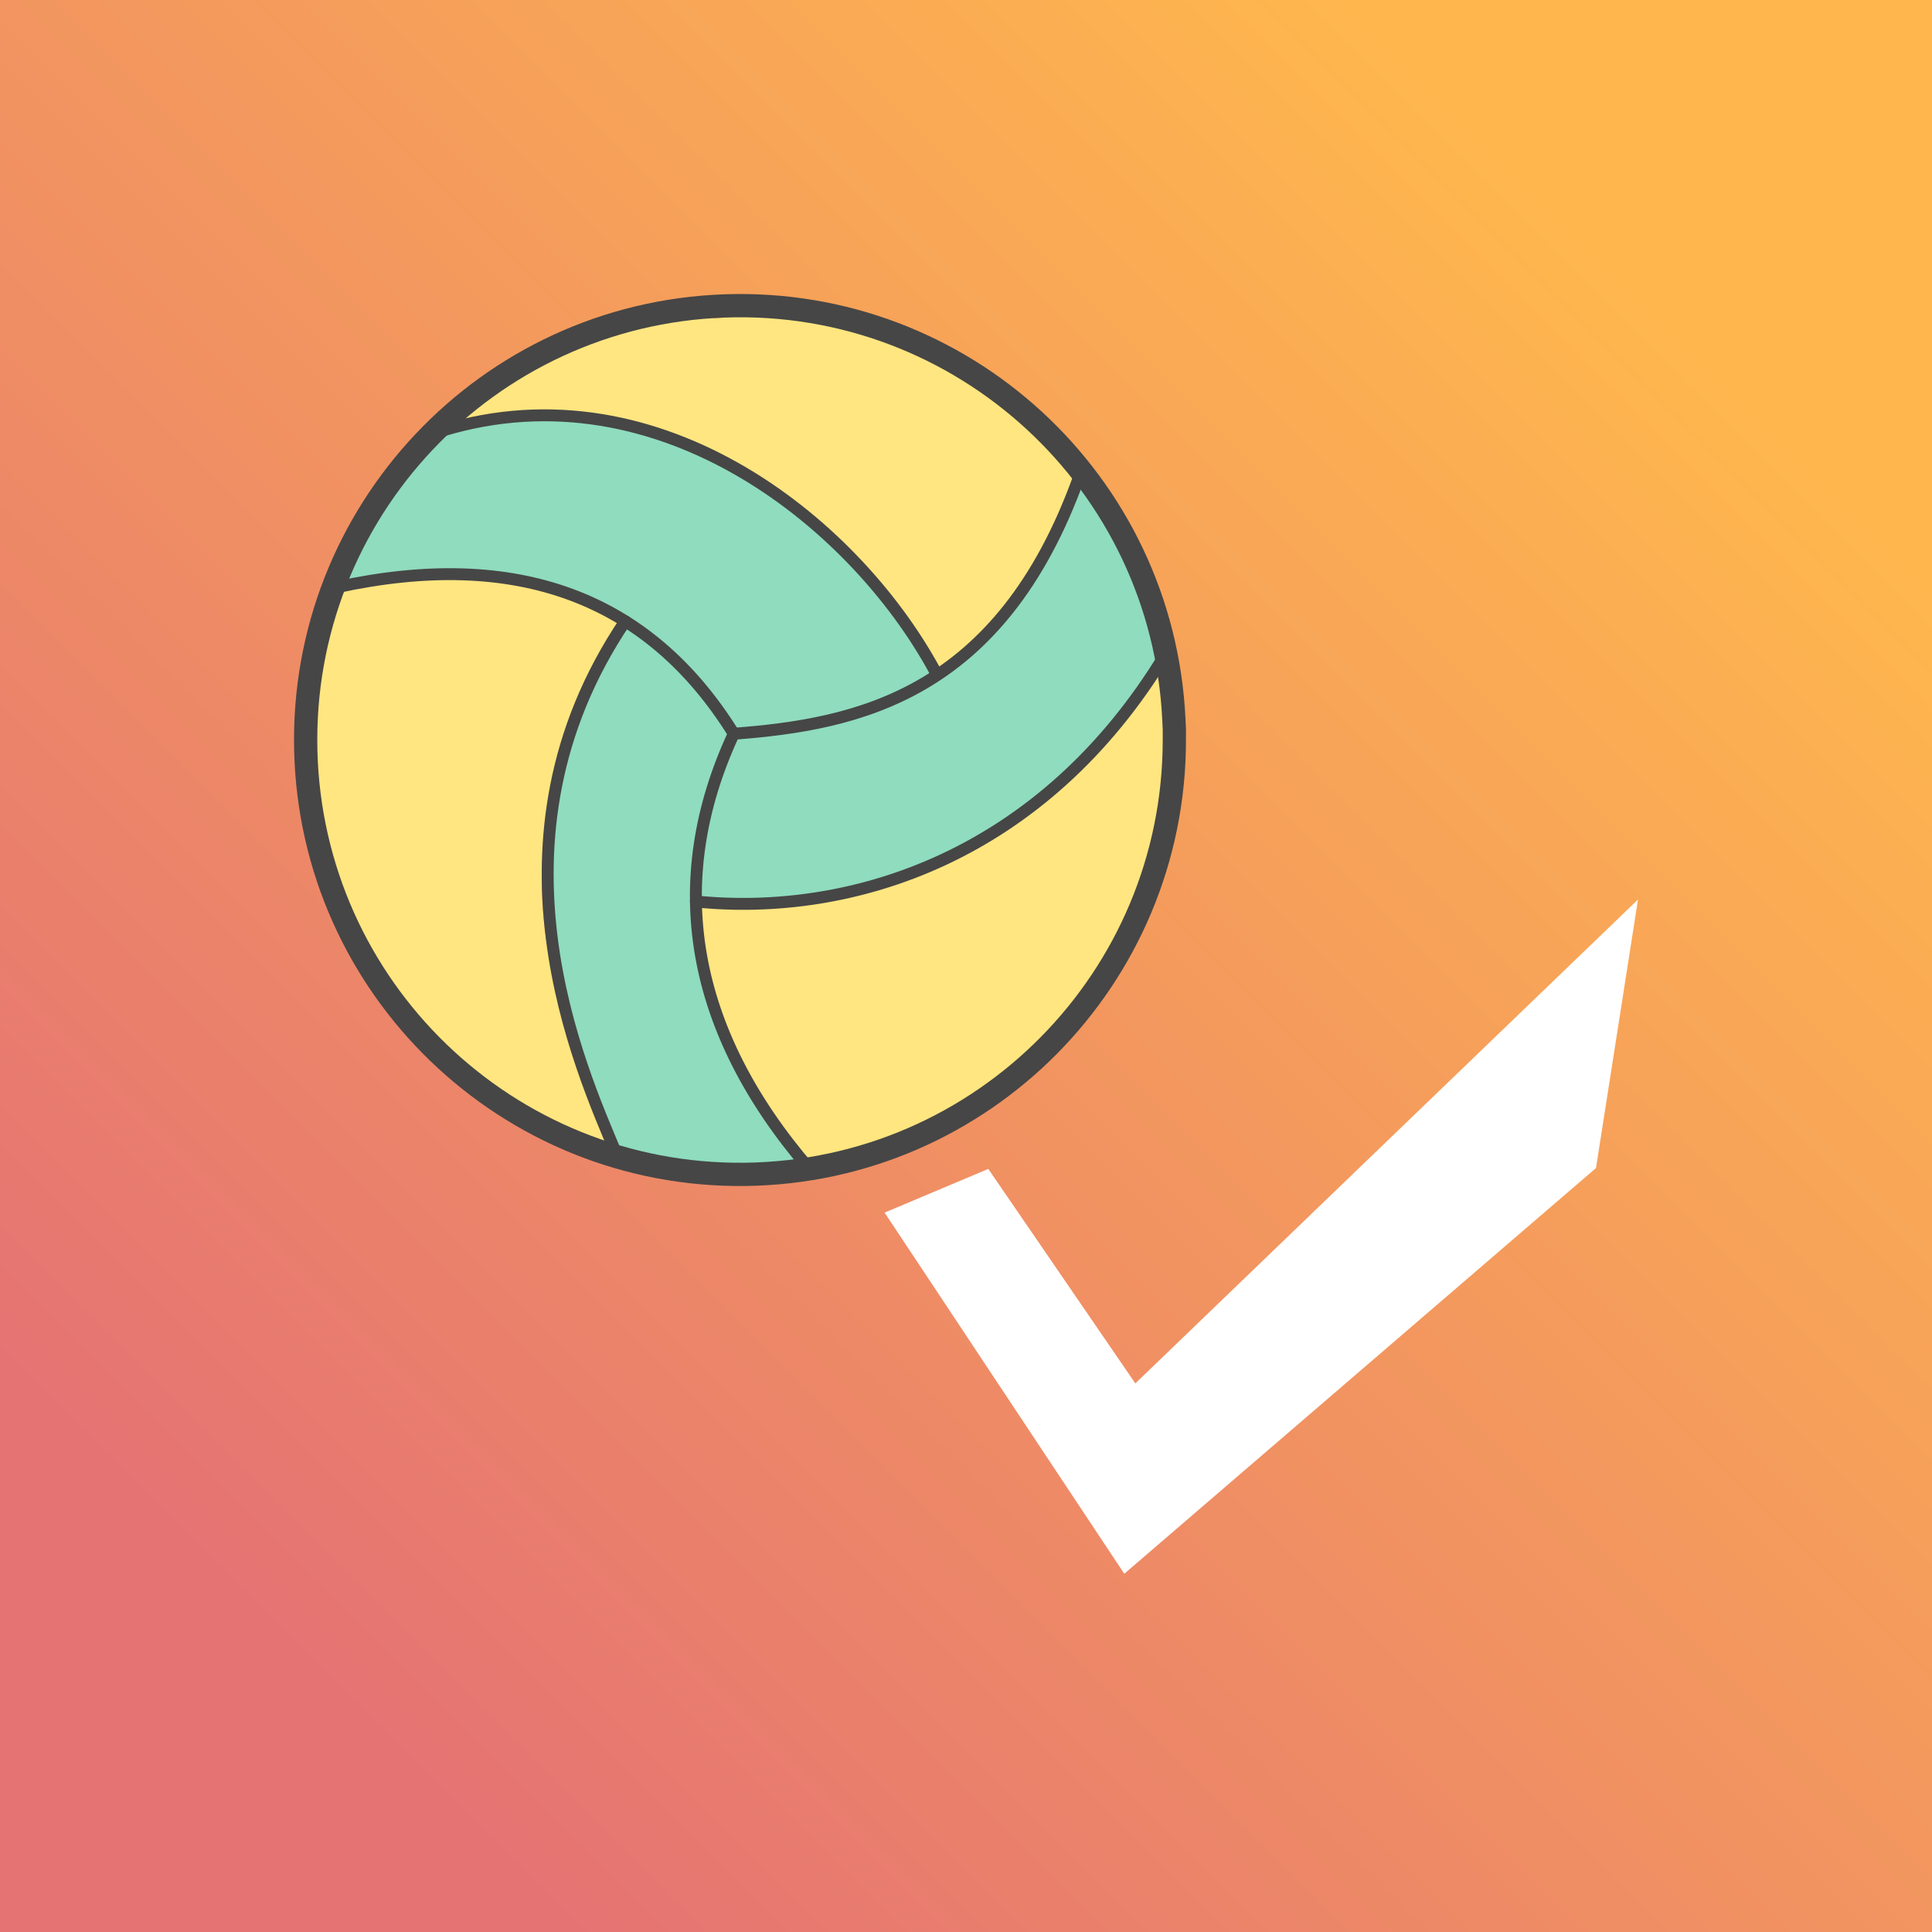
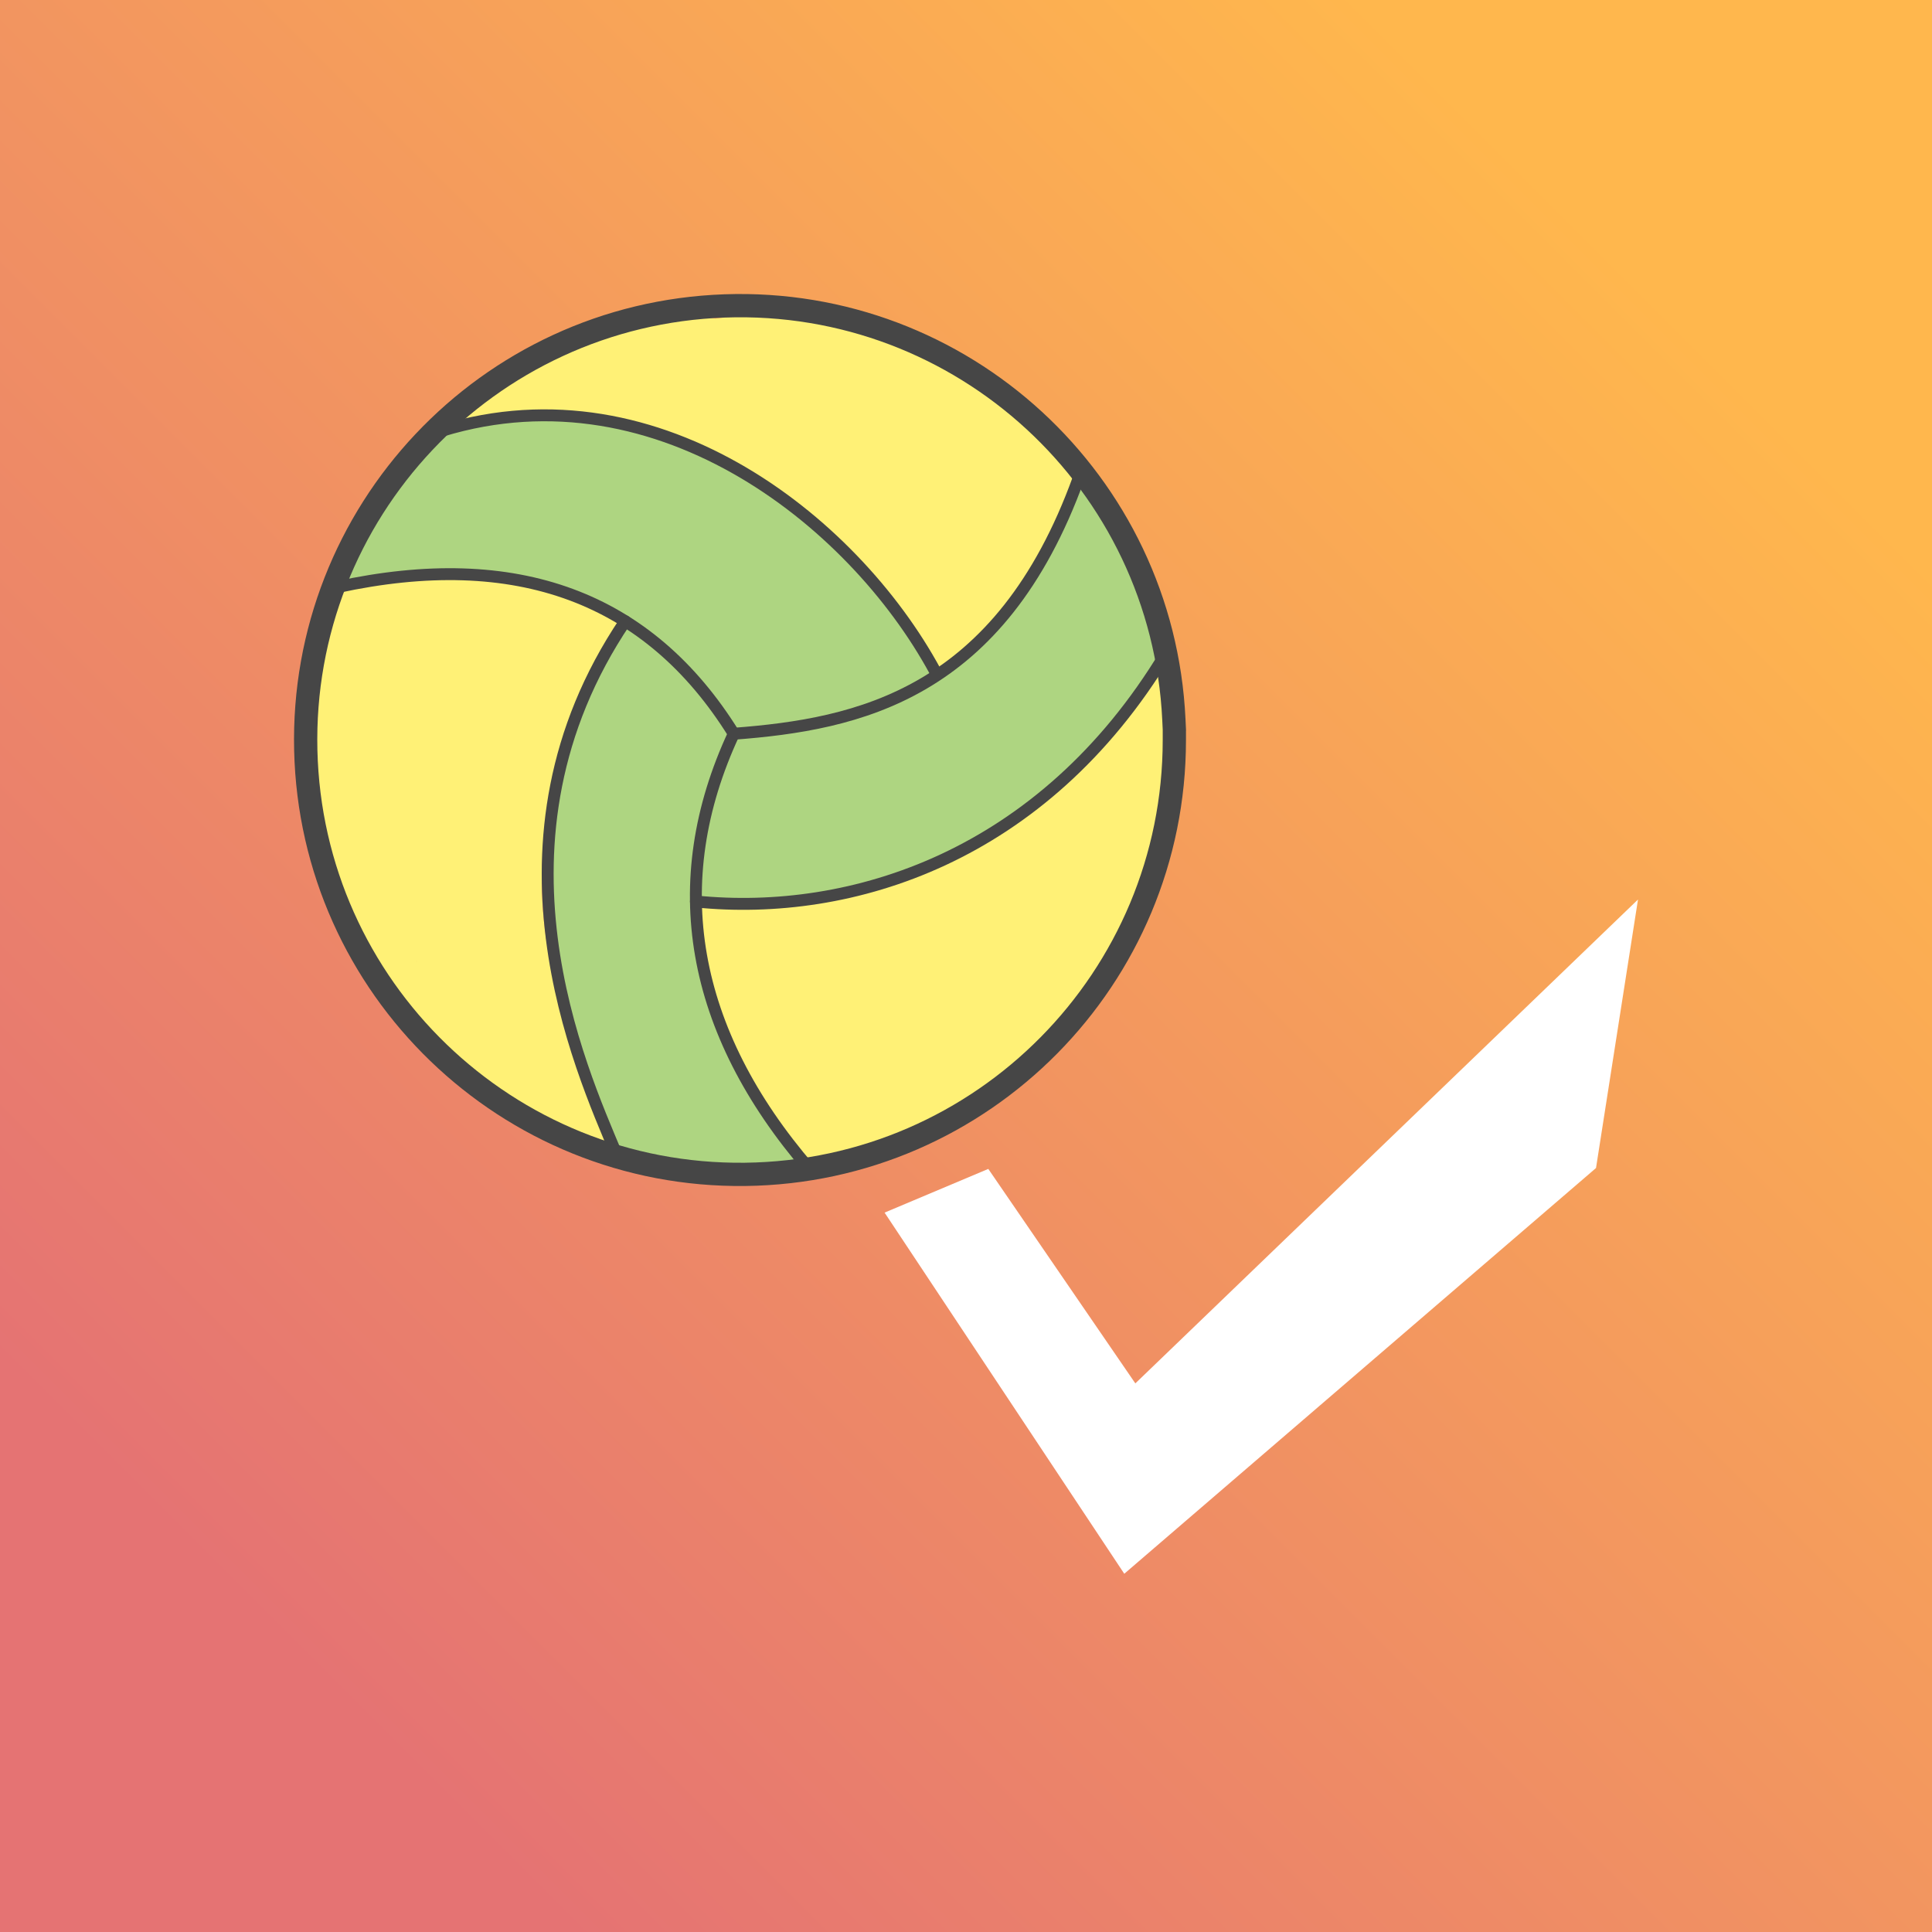
<svg xmlns="http://www.w3.org/2000/svg" xmlns:xlink="http://www.w3.org/1999/xlink" width="115" height="115" viewBox="0 0 30.427 30.427" version="1.1" id="svg1" xml:space="preserve">
  <defs id="defs1">
    <linearGradient id="linearGradient1">
      <stop style="stop-color:#ffb74d;stop-opacity:1;" offset="0" id="stop1" />
      <stop style="stop-color:#e57373;stop-opacity:1;" offset="1" id="stop2" />
    </linearGradient>
    <linearGradient xlink:href="#linearGradient1" id="linearGradient2" x1="25.971" y1="4.456" x2="4.456" y2="25.971" gradientUnits="userSpaceOnUse" />
  </defs>
  <g id="g124" style="display:inline">
    <rect style="display:inline;opacity:1;fill:url(#linearGradient2);fill-opacity:1;stroke:none;stroke-width:41.832;stroke-linecap:round;stroke-linejoin:round" id="rect1" width="30.427" height="30.427" x="-1.7763568e-15" y="-1.7763568e-15" />
    <g id="g65" style="display:inline" transform="matrix(0.7079646,0,0,0.7079646,4.255577,4.255577)">
      <path style="fill:#ffffff;fill-opacity:1;stroke:none;stroke-width:1.323;stroke-linecap:round;stroke-linejoin:round;stroke-miterlimit:0" d="m 13.667,20.964 2.307,-0.972 3.271,4.771 11.182,-10.764 -0.934,5.973 -10.494,9.026" id="path37" />
      <g id="g44" style="display:inline" transform="matrix(0.6087163,0,0,0.6087155,0.6984183,0.00974257)">
-         <path style="opacity:1;fill:#8fdcbe;fill-opacity:1;stroke:none;stroke-width:0.213;stroke-linecap:round;stroke-linejoin:round;stroke-miterlimit:0;stroke-dasharray:none;stroke-opacity:1;paint-order:normal" d="m 14.948,22.995 -0.378,-0.019 -0.021,-0.811 c -0.021,-0.818 0.224,-2.167 0.452,-2.966 0.183,-0.642 0.895,-2.121 0.98,-2.216 0.027,-0.03 0.622,-0.045 1.146,-0.105 4.613,-0.528 7.301,-2.25 9.507,-5.639 0.43,-0.661 1.202,-2.064 1.49,-2.773 0.091,-0.224 0.269,-0.522 0.299,-0.522 0.094,0 1.227,1.594 1.652,2.473 0.428,0.885 1.356,2.7 1.43,3.245 0.042,0.303 -0.188,0.619 -0.704,1.382 -2.936,4.335 -7.123,7.029 -11.832,7.761 -0.728,0.113 -2.992,0.687 -3.421,0.322 z" id="path38" />
-         <path style="opacity:1;fill:#8fdcbe;fill-opacity:1;stroke:none;stroke-width:0.213;stroke-linecap:round;stroke-linejoin:round;stroke-miterlimit:0;stroke-dasharray:none;stroke-opacity:1;paint-order:normal" d="m 15.138,32.593 c -1.029,0.102 -1.896,-0.089 -2.802,-0.351 l -0.807,0.035 -0.675,-1.671 C 9.478,27.199 9.084,24.862 9.09,21.977 c 0.005,-2.354 0.479,-4.445 1.381,-6.514 0.328,-0.752 1.369,-2.504 1.446,-2.476 0.179,0.065 1.568,1.2 1.993,1.653 0.508,0.541 1.745,2.187 1.745,2.3 0,0.033 -0.267,0.72 -0.42,1.113 -0.758,1.944 -1.014,3.284 -0.949,5.303 0.093,2.883 1.162,5.35 3.105,8.02 0.339,0.466 0.741,1.164 0.733,1.168 -0.105,0.054 -1.64,0.083 -2.434,0.073 -0.7,-0.009 -0.404,-0.038 -0.551,-0.024 z" id="path39" />
-         <path style="opacity:1;fill:#8fdcbe;fill-opacity:1;stroke:none;stroke-width:0.213;stroke-linecap:round;stroke-linejoin:round;stroke-miterlimit:0;stroke-dasharray:none;stroke-opacity:1;paint-order:normal" d="M 14.954,15.78 C 11.855,12.332 8.658,10.646 3.668,11.183 c -0.526,0.057 -1.335,0.014 -1.529,0.051 -0.195,0.037 -0.506,0.277 -0.518,0.265 C 1.566,11.444 2.43,9.257 2.895,8.552 3.575,7.524 4.616,6.069 4.939,5.91 5.281,5.741 6.753,5.45 7.634,5.348 8.688,5.225 10.488,5.346 11.548,5.567 c 3.37,0.703 6.683,2.924 9.198,5.917 0.561,0.667 1.775,2.053 2.048,2.53 l 0.362,0.634 -1.119,0.816 c -0.799,0.582 -2.212,0.754 -3.225,0.949 -0.652,0.126 -2.683,0.369 -2.899,0.365 -0.04,-7.66e-4 -0.268,-0.229 -0.658,-0.664 z" id="path40" />
-         <path id="path41" style="opacity:1;fill:#ffe680;fill-opacity:1;stroke:none;stroke-width:0.301;stroke-linecap:round;stroke-linejoin:round;stroke-miterlimit:0;stroke-dasharray:none;stroke-opacity:1;paint-order:normal" d="M 25.413,9.636 C 23.212,6.533 19.748,4.343 15.801,3.057 L 12.615,2.019 16.436,1.605 c 2.072,-0.225 4.322,0.576 6.212,1.457 1.71,0.797 4.09,2.18 4.939,3.689 l 0.618,0.661 -0.226,1.241 c -0.121,0.666 -1.134,2.279 -1.179,2.321 -0.045,0.043 -1.112,-0.95 -1.388,-1.338 z M 22.674,13.817 c 0,0 -0.071,-0.247 -0.364,-0.691 C 19.347,8.639 14.694,5.706 10.046,5.201 8.905,5.077 6.555,5.517 5.635,5.702 5.432,5.743 6.433,4.948 6.74,4.711 8.072,3.685 10.026,2.684 11.852,2.155 c 0.62,-0.18 0.934,-0.346 1.656,-0.428 4.577,-0.515 9.691,4.152 12.462,8.316 0.214,0.322 0.829,0.888 0.829,0.931 0,0.125 -0.773,0.877 -1.351,1.567 -0.443,0.529 -1.952,1.936 -2.146,2.007 -0.03,0.011 -0.509,-0.534 -0.509,-0.534 z" />
-         <path id="path42" style="opacity:1;fill:#ffe680;fill-opacity:1;stroke:none;stroke-width:0.301;stroke-linecap:round;stroke-linejoin:round;stroke-miterlimit:0;stroke-dasharray:none;stroke-opacity:1;paint-order:normal" d="m 17.859,31.918 c -0.383,-0.443 -1.852,-2.693 -1.852,-2.815 0,-0.192 1.138,-0.016 1.731,-0.05 2.754,-0.161 5.356,-0.966 8.035,-2.42 1.026,-0.557 2.431,-1.543 3.209,-2.201 0.289,-0.245 1.167,-0.928 1.167,-0.877 0,0.152 -1.184,2.343 -1.709,3.038 -0.721,0.954 -2.349,2.47 -3.375,3.196 -1.221,0.864 -3.494,1.995 -4.835,2.375 -1.717,0.487 -1.622,0.625 -2.042,0.139 z m -2.395,-4.101 c -0.521,-1.093 -0.97,-2.411 -0.934,-3.613 l 0.028,-0.93 1.824,-0.091 c 2.466,-0.003 4.261,-0.327 6.408,-1.189 3.134,-1.258 5.892,-3.566 8.016,-6.583 0.305,-0.433 0.498,-0.785 0.543,-0.586 0.025,0.111 0.167,1.44 0.171,2.2 0.009,1.703 -0.176,3.027 -0.581,4.391 -0.133,0.446 -0.09,1.47 -0.791,2.139 -1.582,1.511 -3.107,2.665 -5.01,3.616 -2.545,1.271 -5.032,2.851 -7.4,1.882 l -1.586,0.204 z" />
-         <path id="path43" style="opacity:1;fill:#ffe680;fill-opacity:1;stroke:none;stroke-width:0.301;stroke-linecap:round;stroke-linejoin:round;stroke-miterlimit:0;stroke-dasharray:none;stroke-opacity:1;paint-order:normal" d="M 2.919,25.525 C 0.782,21.873 -0.169,17.521 0.9,13.291 1.059,12.66 1.374,11.675 1.417,11.632 1.543,11.506 3.332,11.17 4.457,11.101 l 2.159,0.166 -0.732,1.86 c -1.207,3.065 -2.075,4.53 -1.425,9.024 0.084,0.579 -0.359,2.692 -0.255,3.103 0.104,0.411 0.919,2.99 0.897,3.012 -0.022,0.022 -1.696,-1.912 -1.984,-2.403 z m 6.582,5.799 C 7.569,30.476 5.472,29 5.101,28.265 4.599,27.272 4.16,25.238 3.897,23.561 3.76,22.68 3.697,22.278 3.697,20.499 3.696,18.684 3.838,18.047 3.979,17.234 4.376,14.948 4.931,13.464 5.964,12.171 l 0.601,-1.026 0.707,0.084 c 0.628,0.075 1.549,0.248 2.18,0.462 0.605,0.205 2.113,1.077 2.113,1.153 0,0.029 -0.291,0.629 -0.494,0.974 -0.714,1.213 -1.429,3.217 -1.805,4.709 -0.962,3.816 -0.5,7.002 1.338,11.609 0.156,0.39 0.941,2.251 0.288,1.618 -0.1,-0.097 -0.309,-0.027 -0.977,-0.32 z" />
+         <path style="opacity:1;fill:#aed581;fill-opacity:1;stroke:none;stroke-width:0.213;stroke-linecap:round;stroke-linejoin:round;stroke-miterlimit:0;stroke-dasharray:none;stroke-opacity:1;paint-order:normal" d="m 14.948,22.995 -0.378,-0.019 -0.021,-0.811 c -0.021,-0.818 0.224,-2.167 0.452,-2.966 0.183,-0.642 0.895,-2.121 0.98,-2.216 0.027,-0.03 0.622,-0.045 1.146,-0.105 4.613,-0.528 7.301,-2.25 9.507,-5.639 0.43,-0.661 1.202,-2.064 1.49,-2.773 0.091,-0.224 0.269,-0.522 0.299,-0.522 0.094,0 1.227,1.594 1.652,2.473 0.428,0.885 1.356,2.7 1.43,3.245 0.042,0.303 -0.188,0.619 -0.704,1.382 -2.936,4.335 -7.123,7.029 -11.832,7.761 -0.728,0.113 -2.992,0.687 -3.421,0.322 z" id="path38" />
+         <path style="opacity:1;fill:#aed581;fill-opacity:1;stroke:none;stroke-width:0.213;stroke-linecap:round;stroke-linejoin:round;stroke-miterlimit:0;stroke-dasharray:none;stroke-opacity:1;paint-order:normal" d="m 15.138,32.593 c -1.029,0.102 -1.896,-0.089 -2.802,-0.351 l -0.807,0.035 -0.675,-1.671 C 9.478,27.199 9.084,24.862 9.09,21.977 c 0.005,-2.354 0.479,-4.445 1.381,-6.514 0.328,-0.752 1.369,-2.504 1.446,-2.476 0.179,0.065 1.568,1.2 1.993,1.653 0.508,0.541 1.745,2.187 1.745,2.3 0,0.033 -0.267,0.72 -0.42,1.113 -0.758,1.944 -1.014,3.284 -0.949,5.303 0.093,2.883 1.162,5.35 3.105,8.02 0.339,0.466 0.741,1.164 0.733,1.168 -0.105,0.054 -1.64,0.083 -2.434,0.073 -0.7,-0.009 -0.404,-0.038 -0.551,-0.024 z" id="path39" />
+         <path style="opacity:1;fill:#aed581;fill-opacity:1;stroke:none;stroke-width:0.213;stroke-linecap:round;stroke-linejoin:round;stroke-miterlimit:0;stroke-dasharray:none;stroke-opacity:1;paint-order:normal" d="M 14.954,15.78 C 11.855,12.332 8.658,10.646 3.668,11.183 c -0.526,0.057 -1.335,0.014 -1.529,0.051 -0.195,0.037 -0.506,0.277 -0.518,0.265 C 1.566,11.444 2.43,9.257 2.895,8.552 3.575,7.524 4.616,6.069 4.939,5.91 5.281,5.741 6.753,5.45 7.634,5.348 8.688,5.225 10.488,5.346 11.548,5.567 c 3.37,0.703 6.683,2.924 9.198,5.917 0.561,0.667 1.775,2.053 2.048,2.53 l 0.362,0.634 -1.119,0.816 c -0.799,0.582 -2.212,0.754 -3.225,0.949 -0.652,0.126 -2.683,0.369 -2.899,0.365 -0.04,-7.66e-4 -0.268,-0.229 -0.658,-0.664 z" id="path40" />
+         <path id="path41" style="opacity:1;fill:#fff176;fill-opacity:1;stroke:none;stroke-width:0.301;stroke-linecap:round;stroke-linejoin:round;stroke-miterlimit:0;stroke-dasharray:none;stroke-opacity:1;paint-order:normal" d="M 25.413,9.636 C 23.212,6.533 19.748,4.343 15.801,3.057 L 12.615,2.019 16.436,1.605 c 2.072,-0.225 4.322,0.576 6.212,1.457 1.71,0.797 4.09,2.18 4.939,3.689 l 0.618,0.661 -0.226,1.241 c -0.121,0.666 -1.134,2.279 -1.179,2.321 -0.045,0.043 -1.112,-0.95 -1.388,-1.338 z M 22.674,13.817 c 0,0 -0.071,-0.247 -0.364,-0.691 C 19.347,8.639 14.694,5.706 10.046,5.201 8.905,5.077 6.555,5.517 5.635,5.702 5.432,5.743 6.433,4.948 6.74,4.711 8.072,3.685 10.026,2.684 11.852,2.155 c 0.62,-0.18 0.934,-0.346 1.656,-0.428 4.577,-0.515 9.691,4.152 12.462,8.316 0.214,0.322 0.829,0.888 0.829,0.931 0,0.125 -0.773,0.877 -1.351,1.567 -0.443,0.529 -1.952,1.936 -2.146,2.007 -0.03,0.011 -0.509,-0.534 -0.509,-0.534 z" />
+         <path id="path42" style="opacity:1;fill:#fff176;fill-opacity:1;stroke:none;stroke-width:0.301;stroke-linecap:round;stroke-linejoin:round;stroke-miterlimit:0;stroke-dasharray:none;stroke-opacity:1;paint-order:normal" d="m 17.859,31.918 c -0.383,-0.443 -1.852,-2.693 -1.852,-2.815 0,-0.192 1.138,-0.016 1.731,-0.05 2.754,-0.161 5.356,-0.966 8.035,-2.42 1.026,-0.557 2.431,-1.543 3.209,-2.201 0.289,-0.245 1.167,-0.928 1.167,-0.877 0,0.152 -1.184,2.343 -1.709,3.038 -0.721,0.954 -2.349,2.47 -3.375,3.196 -1.221,0.864 -3.494,1.995 -4.835,2.375 -1.717,0.487 -1.622,0.625 -2.042,0.139 z m -2.395,-4.101 c -0.521,-1.093 -0.97,-2.411 -0.934,-3.613 l 0.028,-0.93 1.824,-0.091 c 2.466,-0.003 4.261,-0.327 6.408,-1.189 3.134,-1.258 5.892,-3.566 8.016,-6.583 0.305,-0.433 0.498,-0.785 0.543,-0.586 0.025,0.111 0.167,1.44 0.171,2.2 0.009,1.703 -0.176,3.027 -0.581,4.391 -0.133,0.446 -0.09,1.47 -0.791,2.139 -1.582,1.511 -3.107,2.665 -5.01,3.616 -2.545,1.271 -5.032,2.851 -7.4,1.882 l -1.586,0.204 z" />
+         <path id="path43" style="opacity:1;fill:#fff176;fill-opacity:1;stroke:none;stroke-width:0.301;stroke-linecap:round;stroke-linejoin:round;stroke-miterlimit:0;stroke-dasharray:none;stroke-opacity:1;paint-order:normal" d="M 2.919,25.525 C 0.782,21.873 -0.169,17.521 0.9,13.291 1.059,12.66 1.374,11.675 1.417,11.632 1.543,11.506 3.332,11.17 4.457,11.101 l 2.159,0.166 -0.732,1.86 c -1.207,3.065 -2.075,4.53 -1.425,9.024 0.084,0.579 -0.359,2.692 -0.255,3.103 0.104,0.411 0.919,2.99 0.897,3.012 -0.022,0.022 -1.696,-1.912 -1.984,-2.403 z m 6.582,5.799 C 7.569,30.476 5.472,29 5.101,28.265 4.599,27.272 4.16,25.238 3.897,23.561 3.76,22.68 3.697,22.278 3.697,20.499 3.696,18.684 3.838,18.047 3.979,17.234 4.376,14.948 4.931,13.464 5.964,12.171 l 0.601,-1.026 0.707,0.084 c 0.628,0.075 1.549,0.248 2.18,0.462 0.605,0.205 2.113,1.077 2.113,1.153 0,0.029 -0.291,0.629 -0.494,0.974 -0.714,1.213 -1.429,3.217 -1.805,4.709 -0.962,3.816 -0.5,7.002 1.338,11.609 0.156,0.39 0.941,2.251 0.288,1.618 -0.1,-0.097 -0.309,-0.027 -0.977,-0.32 z" />
      </g>
      <g id="g64" style="display:inline" transform="matrix(0.6087163,0,0,0.6087155,0.6984183,0.00974257)">
        <path style="display:inline;opacity:1;fill:none;stroke:#464646;stroke-width:0.85;stroke-linecap:square;stroke-linejoin:miter;stroke-miterlimit:0;stroke-dasharray:none;stroke-opacity:1;paint-order:normal" id="path44" d="M 31.894,17.153 A 15.873,15.874 0 0 1 16.207,33.026 15.873,15.874 0 0 1 0.152,17.527 15.873,15.874 0 0 1 15.46,1.289 15.873,15.874 0 0 1 31.877,16.406" />
        <path style="display:inline;opacity:1;fill:none;stroke:#464646;stroke-width:0.435;stroke-linecap:round;stroke-linejoin:round;stroke-miterlimit:0;stroke-dasharray:none;stroke-opacity:1;paint-order:normal" d="M 15.793,16.924 C 12.686,11.926 7.854,10.14 1.297,11.567" id="path59" />
        <path style="display:inline;opacity:1;fill:none;stroke:#464646;stroke-width:0.435;stroke-linecap:round;stroke-linejoin:round;stroke-miterlimit:0;stroke-dasharray:none;stroke-opacity:1;paint-order:normal" d="m 15.793,16.924 c 4.542,-0.343 9.733,-1.422 12.6,-9.33" id="path60" />
        <path style="display:inline;opacity:1;fill:none;stroke:#464646;stroke-width:0.435;stroke-linecap:round;stroke-linejoin:round;stroke-miterlimit:0;stroke-dasharray:none;stroke-opacity:1;paint-order:normal" d="m 15.793,16.924 c -2.532,5.437 -1.58,10.853 2.764,15.899" id="path61" />
        <path style="display:inline;opacity:1;fill:none;stroke:#464646;stroke-width:0.435;stroke-linecap:round;stroke-linejoin:round;stroke-miterlimit:0;stroke-dasharray:none;stroke-opacity:1;paint-order:normal" d="M 4.755,5.97 C 12.784,3.27 20.133,9.069 23.156,14.648" id="path62" />
        <path style="display:inline;opacity:1;fill:none;stroke:#464646;stroke-width:0.435;stroke-linecap:round;stroke-linejoin:round;stroke-miterlimit:0;stroke-dasharray:none;stroke-opacity:1;paint-order:normal" d="m 14.41,23.054 c 5.689,0.576 12.68,-1.627 17.168,-9.054" id="path63" />
        <path style="display:inline;opacity:1;fill:none;stroke:#464646;stroke-width:0.435;stroke-linecap:round;stroke-linejoin:round;stroke-miterlimit:0;stroke-dasharray:none;stroke-opacity:1;paint-order:normal" d="M 11.826,12.812 C 6.404,20.865 10.196,29.141 11.507,32.292" id="path64" />
      </g>
    </g>
  </g>
</svg>
